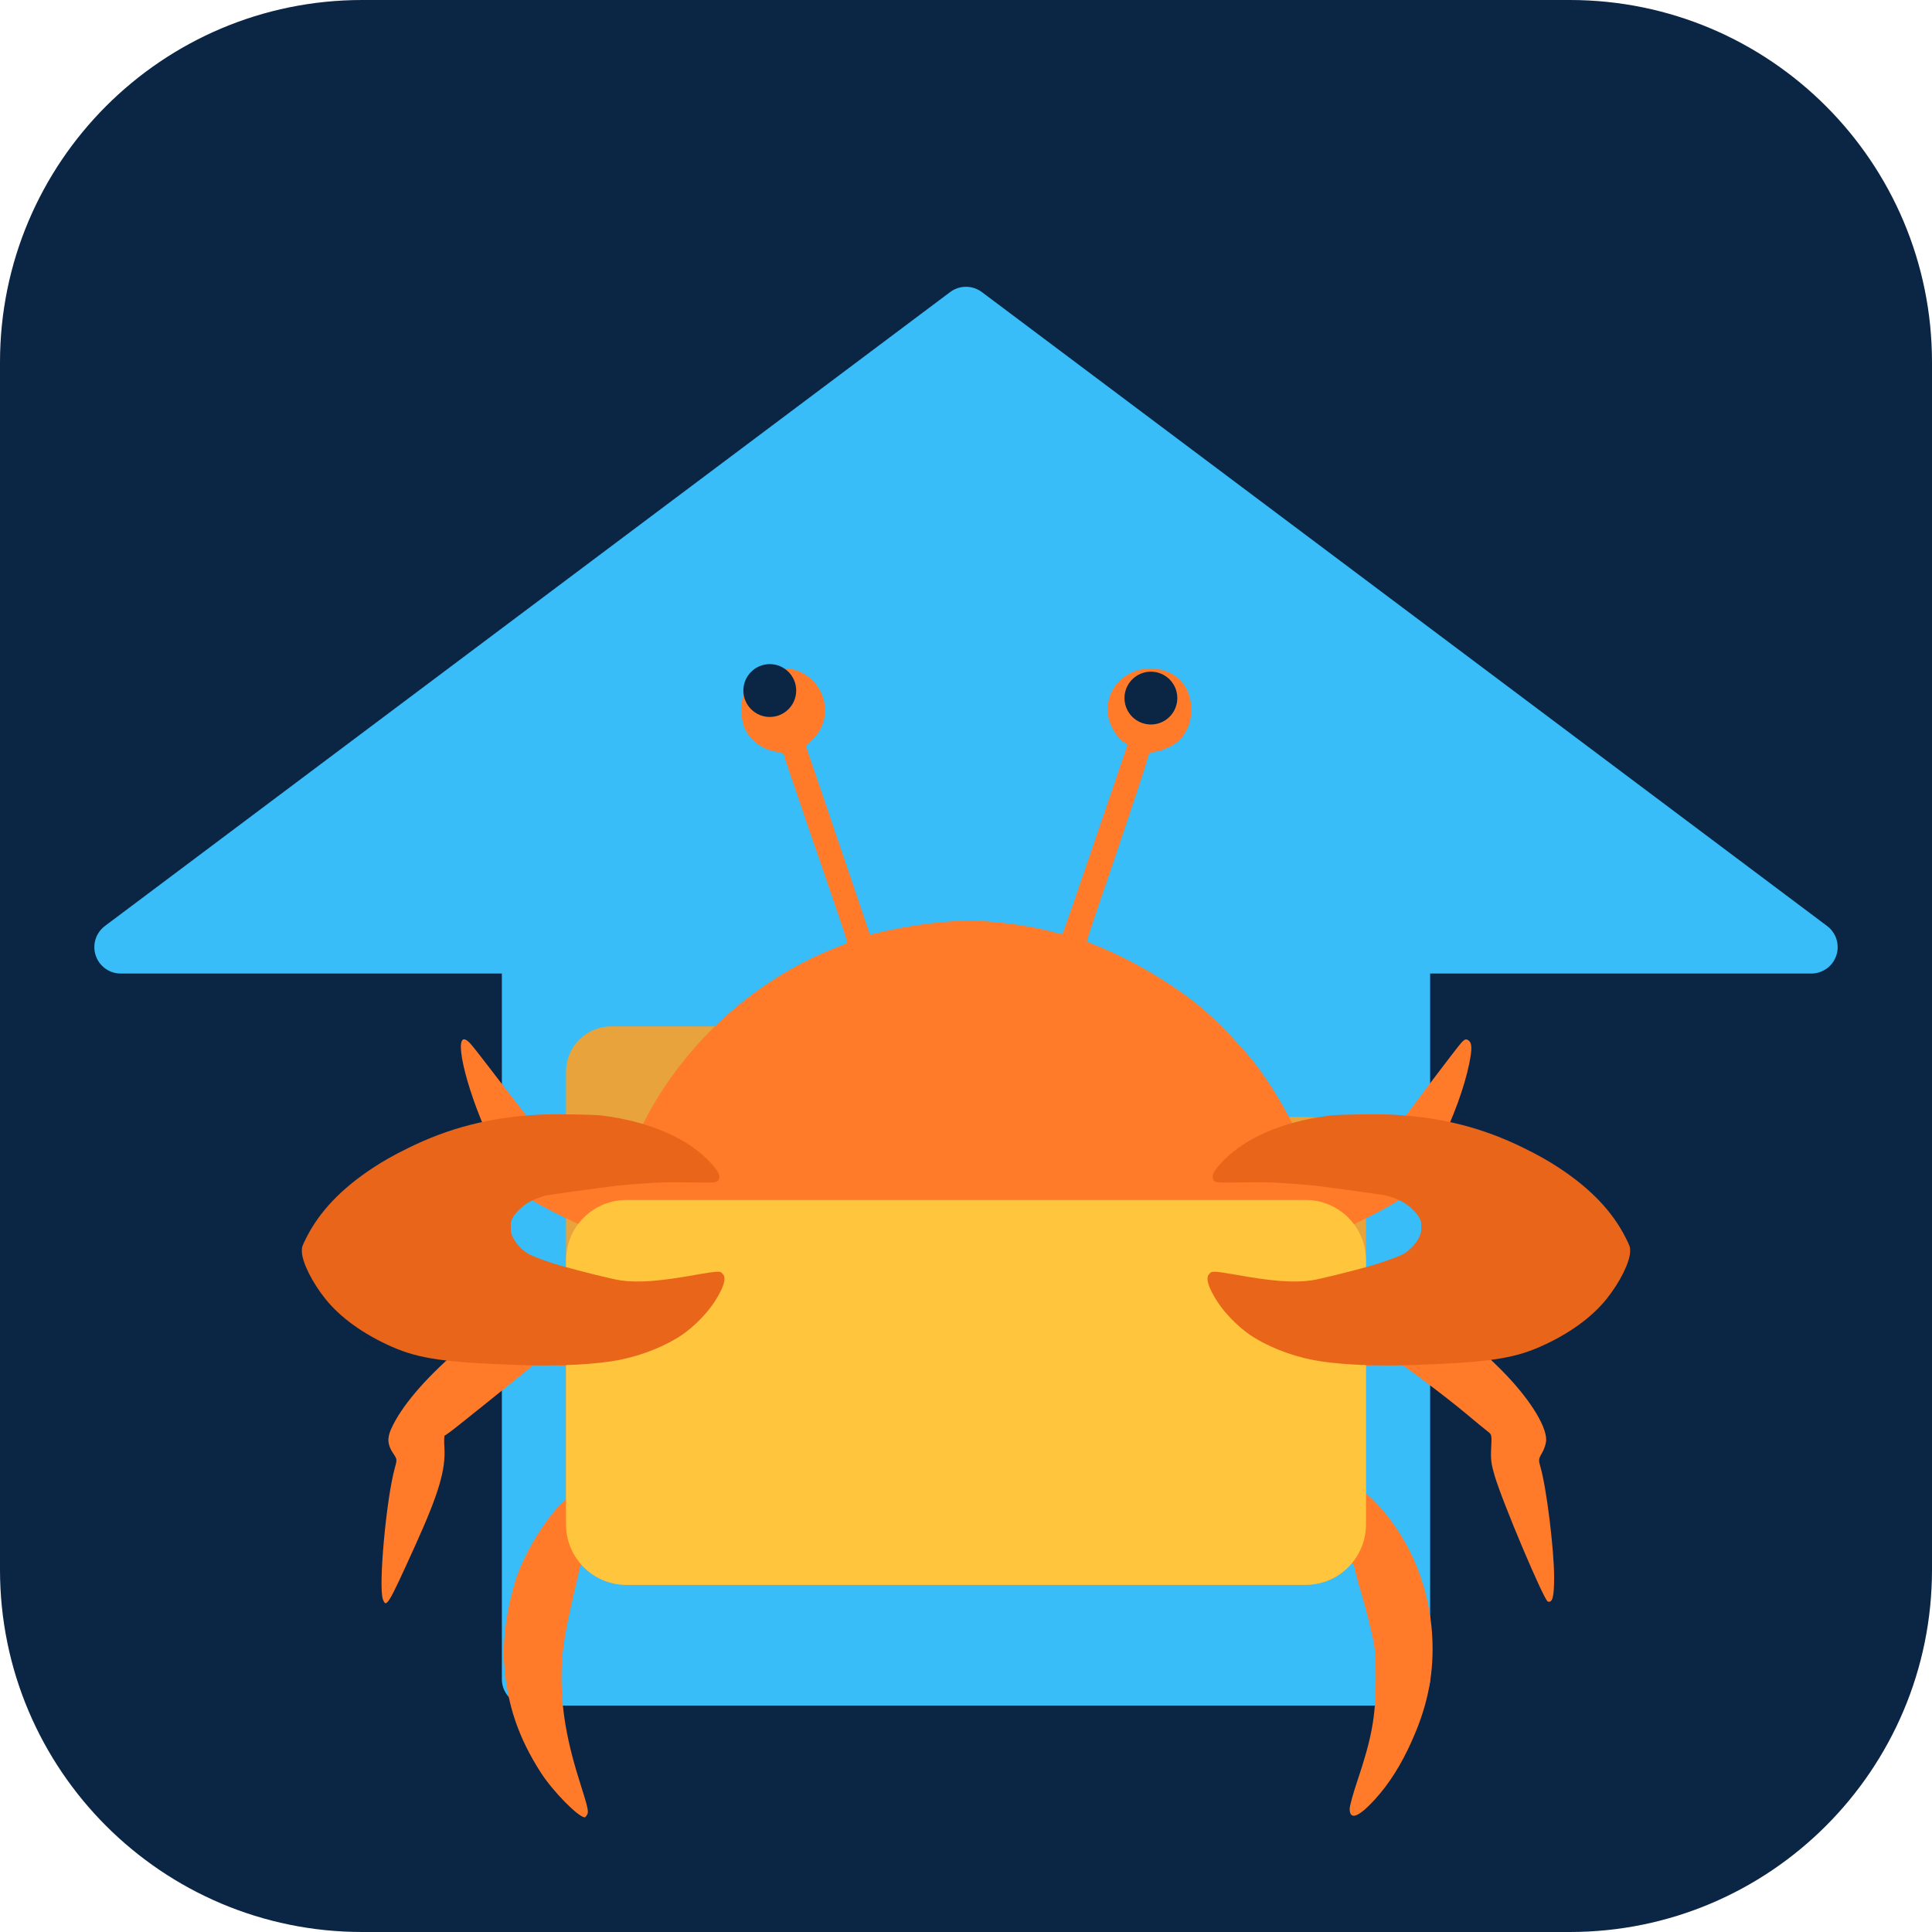
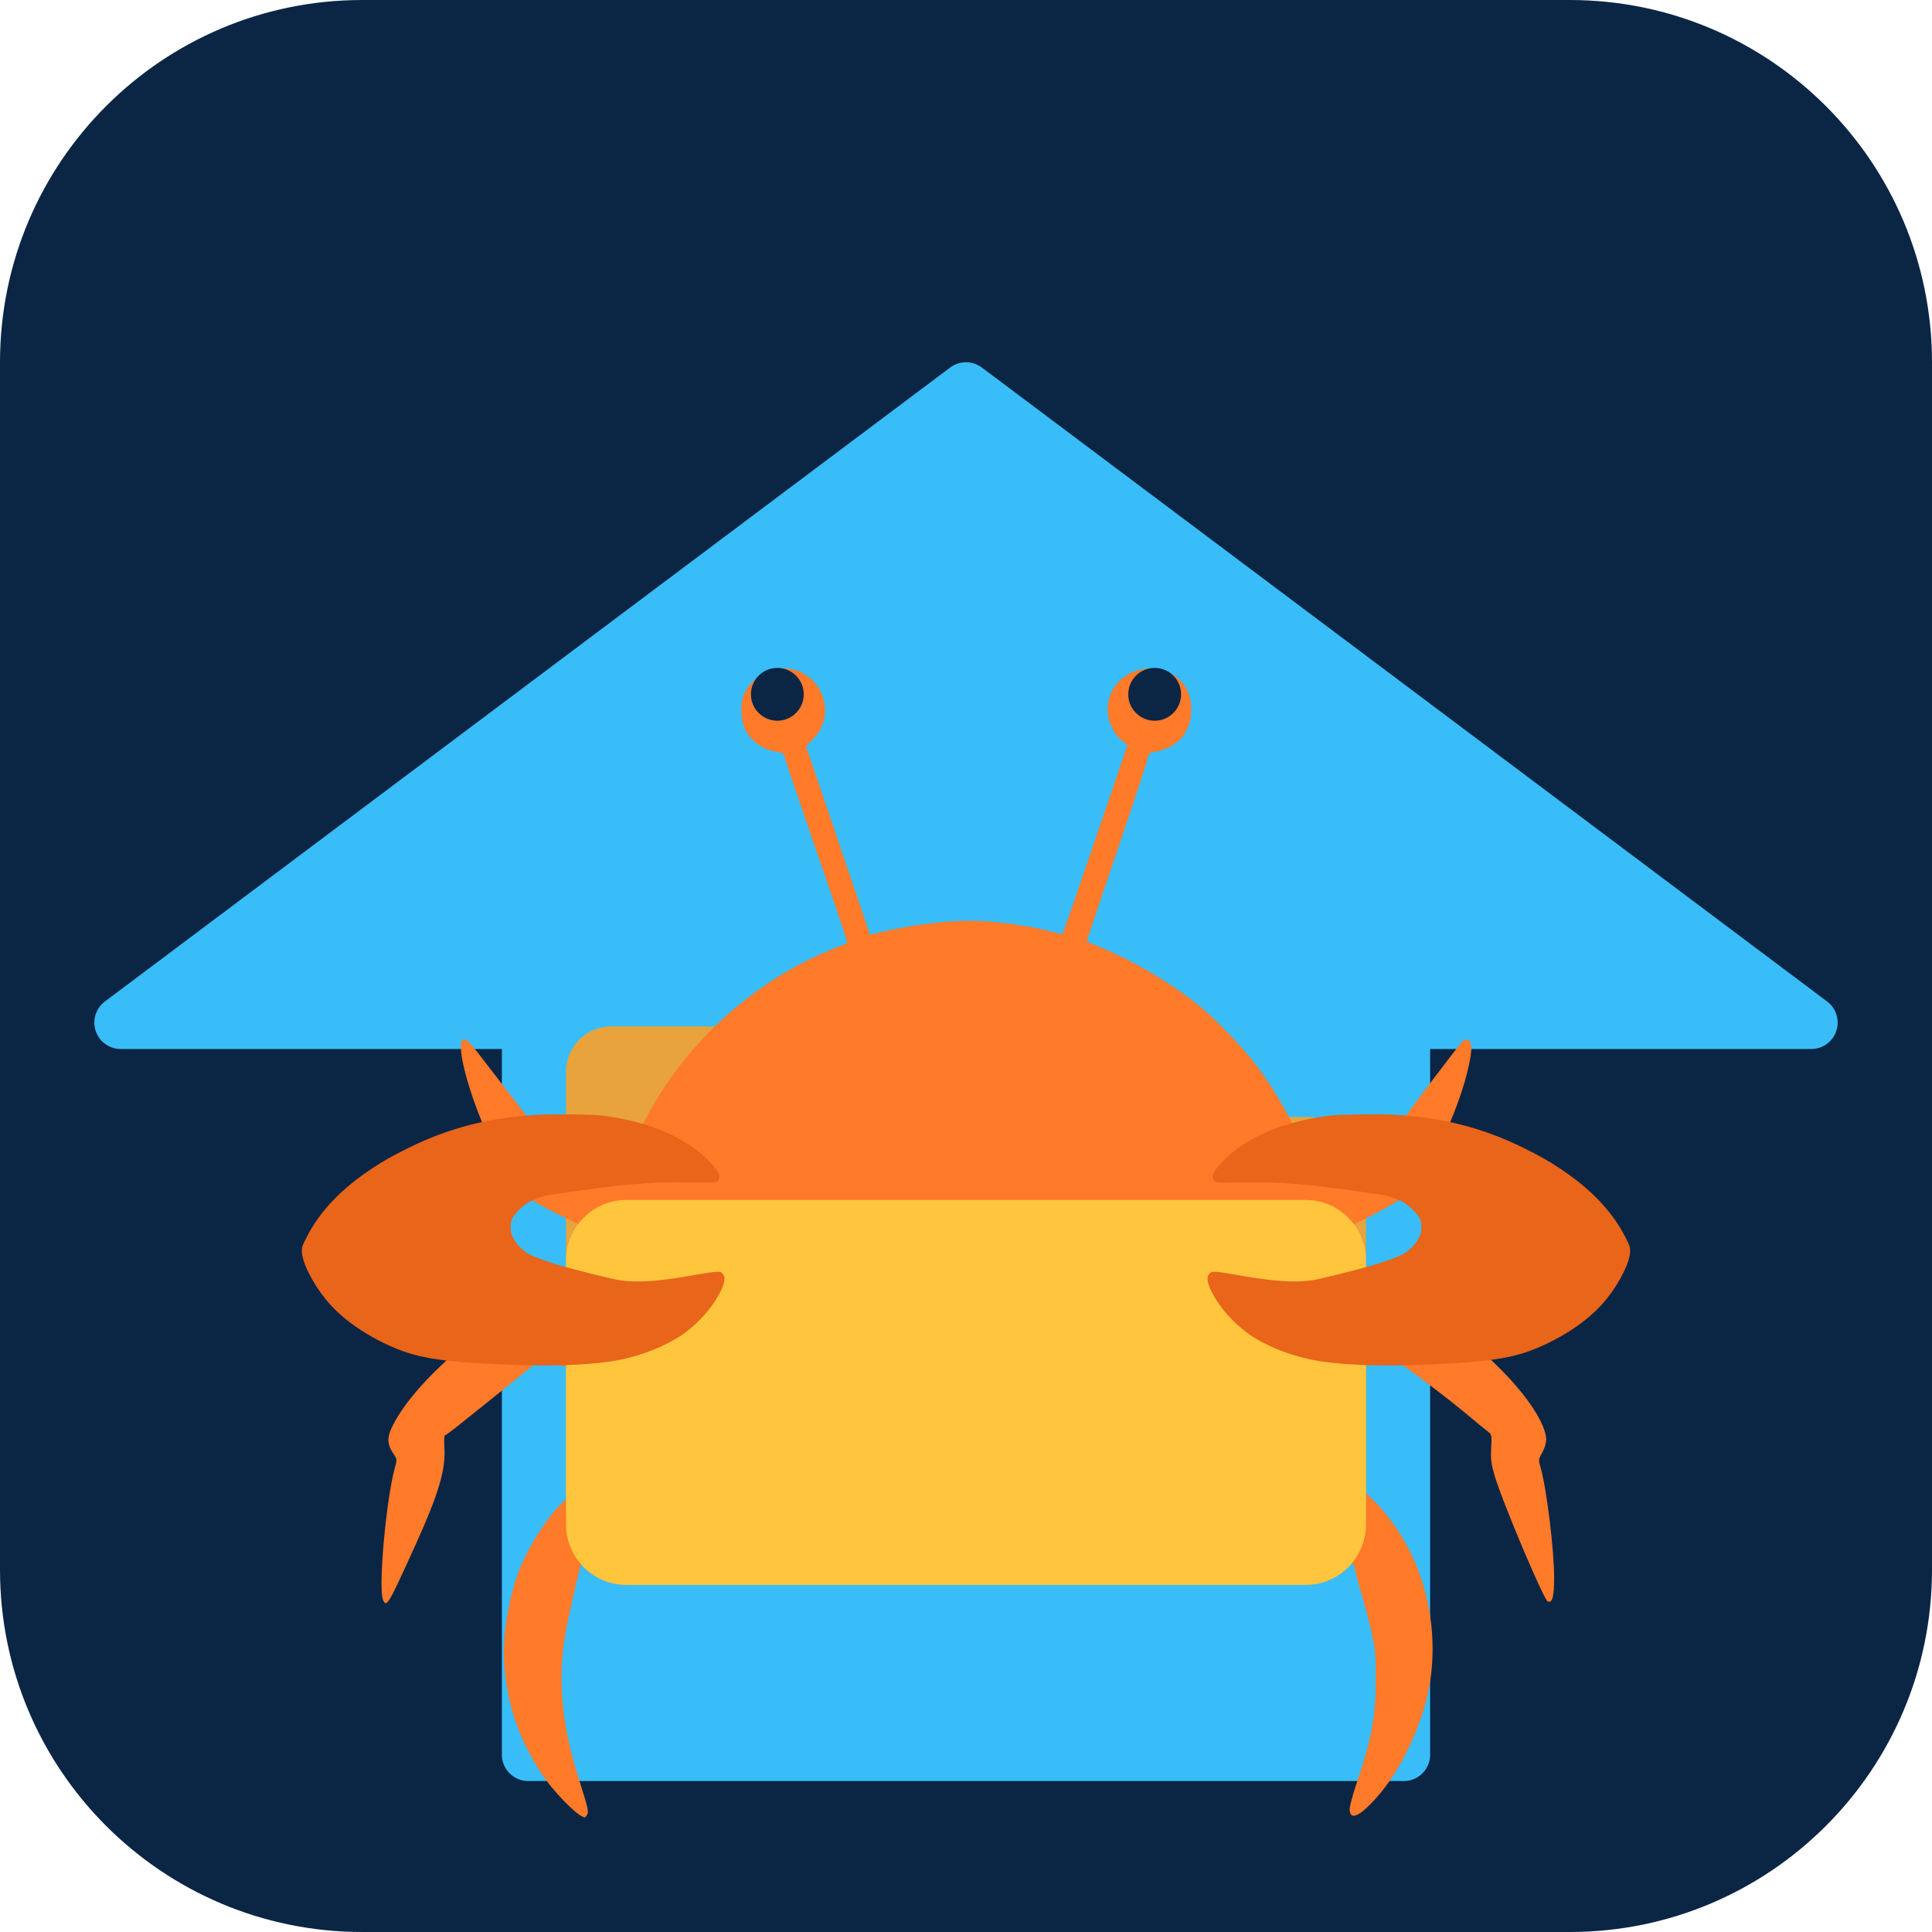
<svg xmlns="http://www.w3.org/2000/svg" viewBox="0 0 512 512" width="512" height="512">
  <rect x="0" y="0" width="512" height="512" rx="96" fill="#0B2545" />
-   <path d="M256 83 L480 251 H372 V445 H140 V251 H32 Z" fill="#38BDF8" stroke="#38BDF8" stroke-width="14" stroke-linejoin="round" />
+   <path d="M256 103 L480 271 H372 V465 H140 V271 H32 Z" fill="#38BDF8" stroke="#38BDF8" stroke-width="14" stroke-linejoin="round" />
  <rect x="150" y="272" width="92" height="40" rx="12" fill="#E8A33D" />
  <rect x="150" y="296" width="212" height="124" rx="16" fill="#E8A33D" />
  <g fill="#FF7A29" transform="translate(41.0,120.0) scale(0.42)">
    <path d="M 385.462 138.366 C 379.171 141.295, 372.670 148.536, 371.011 154.462 C 369.417 160.155, 370.091 169.384, 372.461 174.320 C 376.090 181.881, 383.914 187.478, 392.497 188.655 C 395.017 189, 397 189.805, 397 190.484 C 397 191.150, 405.365 215.951, 415.588 245.598 C 434.707 301.039, 437.365 309.029, 436.818 309.430 C 436.643 309.559, 433.800 310.711, 430.500 311.990 C 366.087 336.965, 313.856 392.911, 294.429 457.738 C 294.363 457.959, 275.367 448.061, 261.500 440.580 C 258.200 438.800, 253.025 436.357, 250 435.151 C 245.755 433.460, 243.998 432.083, 242.301 429.120 C 241.091 427.007, 235.910 419.929, 230.788 413.390 C 225.666 406.850, 217.024 395.650, 211.582 388.500 C 206.141 381.350, 200.550 374.262, 199.158 372.750 C 187.944 360.570, 193.332 391.879, 208.494 427 C 218.707 450.657, 225.407 461.394, 234.912 469.332 C 241.183 474.570, 272.891 490.027, 288.250 495.333 C 289.587 495.794, 290.002 497.066, 290.008 500.719 C 290.018 507.229, 291.548 516.507, 294.639 528.802 C 296.064 534.468, 297.065 539.223, 296.865 539.368 C 296.664 539.514, 290.200 539.240, 282.500 538.760 C 267.511 537.825, 247.349 538.411, 236.975 540.081 C 223.284 542.286, 210.353 549.727, 191 566.536 C 170.154 584.642, 155.713 601.648, 149.314 615.626 C 146.491 621.792, 146.838 626.009, 150.628 631.594 C 152.941 635.002, 152.972 635.294, 151.567 640.310 C 146.085 659.878, 141.017 715.653, 144.006 723.516 C 146.141 729.131, 147.301 727.193, 164.362 689.500 C 179.264 656.580, 183.691 641.674, 182.781 627.495 C 182.517 623.373, 182.638 620, 183.050 620 C 183.462 620, 187.584 616.962, 192.210 613.250 C 196.836 609.538, 205.319 602.753, 211.060 598.173 C 216.802 593.593, 225.853 586.280, 231.173 581.921 L 240.846 573.997 264.460 576.953 C 277.448 578.580, 294.618 580.466, 302.614 581.145 L 317.154 582.381 318.971 585.940 C 321.545 590.982, 331.523 604.808, 335.779 609.232 C 337.754 611.284, 339.174 613.113, 338.935 613.297 C 338.696 613.480, 330.721 617.537, 321.214 622.311 C 290.891 637.538, 263.891 654.938, 254.255 665.464 C 244.108 676.547, 232.734 695.965, 228.167 710 C 222.413 727.684, 219.444 748.299, 220.461 763.500 C 222.189 789.296, 229.299 810.516, 243.704 832.870 C 251.337 844.713, 267.380 861, 271.415 861 C 271.698 861, 272.411 860.101, 272.999 859.002 C 273.849 857.413, 273.043 853.808, 269.059 841.390 C 260.102 813.468, 256.639 793.916, 256.682 771.500 C 256.710 757.347, 258.484 745.638, 264.564 719.500 C 266.483 711.250, 268.250 703.585, 268.491 702.466 C 268.750 701.266, 270.793 699.527, 273.476 698.224 C 275.977 697.009, 286.612 690.397, 297.110 683.531 C 307.608 676.665, 321.891 668.157, 328.849 664.625 C 335.807 661.092, 348.047 654.887, 356.049 650.836 L 370.598 643.470 379.549 649.271 C 402.879 664.390, 434.871 677.472, 462.071 683.014 C 485.105 687.709, 520.167 689.441, 541.500 686.939 C 580.997 682.306, 615.172 670.020, 646.363 649.237 C 653.342 644.587, 657.666 642.290, 658.382 642.853 C 659.459 643.700, 664.647 646.473, 690.500 660.017 C 707.751 669.055, 732.751 684.426, 754.613 699.436 C 755.874 700.302, 756.977 702.452, 757.347 704.767 C 757.688 706.902, 759.348 713.115, 761.036 718.574 C 762.723 724.033, 765.524 734.575, 767.259 742 C 770.174 754.474, 770.416 756.868, 770.437 773.500 C 770.468 797.352, 768.037 810.718, 758.530 838.958 C 756.039 846.360, 754 853.871, 754 855.649 C 754 862.151, 758.426 861.308, 766.492 853.268 C 775.798 843.991, 783.798 832.427, 790.542 818.500 C 801.458 795.959, 806.241 776.706, 806.317 755 C 806.410 728.313, 798.661 701.559, 784.733 680.478 C 769.184 656.944, 754.138 645.561, 709.250 623.375 C 697.563 617.599, 688 612.695, 688 612.478 C 688 612.261, 691.188 608.128, 695.084 603.292 C 698.980 598.456, 703.811 591.740, 705.820 588.367 L 709.472 582.233 716.986 581.575 C 728.627 580.554, 783.374 573.959, 783.809 573.525 C 784.439 572.894, 814.562 595.480, 827 605.909 C 833.325 611.212, 839.675 616.433, 841.111 617.510 C 843.640 619.407, 843.708 619.736, 843.277 627.984 C 842.904 635.124, 843.260 637.951, 845.480 645.484 C 850.341 661.983, 876.568 724.023, 879.028 724.843 C 881.959 725.820, 883 721.812, 882.999 709.559 C 882.997 692.105, 878.237 653.429, 874.481 640.350 C 873.048 635.358, 873.079 635.066, 875.489 630.850 C 876.900 628.381, 877.981 624.891, 877.988 622.779 C 878.019 613.305, 866.398 595.344, 849.088 578.109 C 825.583 554.707, 807.960 542.774, 791.930 539.407 C 783.308 537.596, 759.702 537.090, 741.116 538.318 L 728.731 539.136 729.406 536.818 C 732.184 527.283, 735.128 512.017, 735.652 504.435 L 736.277 495.371 741.389 493.577 C 750.732 490.298, 778.394 476.259, 785.763 471.057 C 795.625 464.095, 800.293 457.750, 810.375 437.609 C 819.322 419.734, 826.445 400.196, 829.465 385.248 C 831.385 375.748, 831.211 372.147, 828.761 370.613 C 827.367 369.740, 826.546 370.018, 824.628 372.012 C 822.050 374.691, 787.478 420.457, 782.207 428.169 C 779.868 431.590, 778.145 433.016, 775.758 433.504 C 772.540 434.162, 743.599 449.626, 735.130 455.212 C 732.727 456.797, 730.670 457.960, 730.559 457.797 C 730.449 457.634, 729.815 455.050, 729.152 452.056 C 725.377 435.020, 709.458 404.776, 693.593 384.500 C 685.565 374.240, 669.933 357.989, 660.695 350.300 C 642.913 335.500, 618.065 320.704, 595.500 311.478 C 591.650 309.904, 588.351 308.515, 588.168 308.393 C 587.986 308.270, 591.514 297.444, 596.008 284.335 C 611.695 238.581, 624.748 199.461, 626.032 194.352 C 627.281 189.382, 627.467 189.182, 631.413 188.571 C 638.285 187.508, 645.704 183.296, 648.845 178.675 C 652.770 172.901, 654 168.759, 654 161.318 C 654 145.776, 642.098 135.080, 626.078 136.227 C 609.695 137.399, 598.429 151.934, 601.896 167.426 C 603.194 173.224, 607.404 179.908, 611.414 182.536 L 613.868 184.143 600.526 223.322 C 582.638 275.850, 573.194 303.140, 572.748 303.585 C 572.546 303.788, 569.257 303.076, 565.440 302.003 C 554.660 298.974, 534.798 296.042, 520.500 295.369 C 502.881 294.539, 476.355 297.768, 453.932 303.472 L 451.364 304.126 431.150 244.621 L 410.936 185.116 415.312 180.741 C 428.384 167.669, 424.127 145.822, 407 138.079 C 400.668 135.216, 391.978 135.331, 385.462 138.366" />
  </g>
  <rect x="150" y="318" width="212" height="102" rx="16" fill="#FFC53D" />
  <g fill="#E8651A" transform="translate(48.0,242.4) scale(0.1688)">
    <path d="M 560 314.076 C 483.768 318.510, 420.715 334.684, 356.694 366.225 C 333.385 377.708, 318.172 386.270, 301 397.568 C 251.168 430.355, 216.846 466.498, 196.195 507.934 C 189.792 520.783, 189.502 521.676, 189.552 528.434 C 189.676 545.154, 205.550 577.232, 226.700 603.500 C 250.292 632.801, 286.518 658.814, 331 678.393 C 373.978 697.310, 414.908 703.127, 533 707.103 C 593.897 709.153, 652.607 706.060, 688.500 698.910 C 724.745 691.690, 761.992 676.622, 787.500 658.859 C 805.650 646.221, 825.001 626.545, 836.697 608.837 C 847.111 593.069, 853 579.766, 853 572.009 C 853 567.919, 852.479 566.449, 850.077 563.766 C 847.288 560.649, 846.843 560.506, 840.327 560.629 C 836.572 560.700, 823.375 562.600, 811 564.851 C 751.886 575.603, 717.535 578.203, 689.358 574.057 C 677.568 572.323, 629.875 560.604, 597.352 551.451 C 579.354 546.386, 555.134 537.705, 546.841 533.347 C 536.604 527.968, 526.364 517.539, 521.342 507.378 C 517.738 500.085, 517.501 499.044, 517.509 490.552 C 517.517 482.525, 517.845 480.878, 520.400 476.006 C 523.819 469.485, 534.127 458.985, 542.500 453.493 C 550.506 448.242, 564.664 442.519, 574.500 440.559 C 581.318 439.200, 648.028 429.995, 683.500 425.519 C 689.550 424.755, 708.675 423.150, 726 421.951 C 753.305 420.062, 762.816 419.845, 797.420 420.324 C 840.024 420.913, 841.440 420.783, 843.970 416.055 C 847.006 410.383, 844.180 404.018, 833.067 391.500 C 798.020 352.020, 736.577 324.849, 661 315.409 C 645.952 313.529, 583.554 312.706, 560 314.076" />
  </g>
  <g fill="#E8651A" transform="translate(512,0) scale(-1,1) translate(48.0,242.4) scale(0.1688)">
    <path d="M 560 314.076 C 483.768 318.510, 420.715 334.684, 356.694 366.225 C 333.385 377.708, 318.172 386.270, 301 397.568 C 251.168 430.355, 216.846 466.498, 196.195 507.934 C 189.792 520.783, 189.502 521.676, 189.552 528.434 C 189.676 545.154, 205.550 577.232, 226.700 603.500 C 250.292 632.801, 286.518 658.814, 331 678.393 C 373.978 697.310, 414.908 703.127, 533 707.103 C 593.897 709.153, 652.607 706.060, 688.500 698.910 C 724.745 691.690, 761.992 676.622, 787.500 658.859 C 805.650 646.221, 825.001 626.545, 836.697 608.837 C 847.111 593.069, 853 579.766, 853 572.009 C 853 567.919, 852.479 566.449, 850.077 563.766 C 847.288 560.649, 846.843 560.506, 840.327 560.629 C 836.572 560.700, 823.375 562.600, 811 564.851 C 751.886 575.603, 717.535 578.203, 689.358 574.057 C 677.568 572.323, 629.875 560.604, 597.352 551.451 C 579.354 546.386, 555.134 537.705, 546.841 533.347 C 536.604 527.968, 526.364 517.539, 521.342 507.378 C 517.738 500.085, 517.501 499.044, 517.509 490.552 C 517.517 482.525, 517.845 480.878, 520.400 476.006 C 523.819 469.485, 534.127 458.985, 542.500 453.493 C 550.506 448.242, 564.664 442.519, 574.500 440.559 C 581.318 439.200, 648.028 429.995, 683.500 425.519 C 689.550 424.755, 708.675 423.150, 726 421.951 C 753.305 420.062, 762.816 419.845, 797.420 420.324 C 840.024 420.913, 841.440 420.783, 843.970 416.055 C 847.006 410.383, 844.180 404.018, 833.067 391.500 C 798.020 352.020, 736.577 324.849, 661 315.409 C 645.952 313.529, 583.554 312.706, 560 314.076" />
  </g>
-   <circle cx="204" cy="183" r="7" fill="#0B2545" />
-   <circle cx="305" cy="185" r="7" fill="#0B2545" />
+   <circle cx="206" cy="184" r="7" fill="#0B2545" />
+   <circle cx="306" cy="184" r="7" fill="#0B2545" />
</svg>
